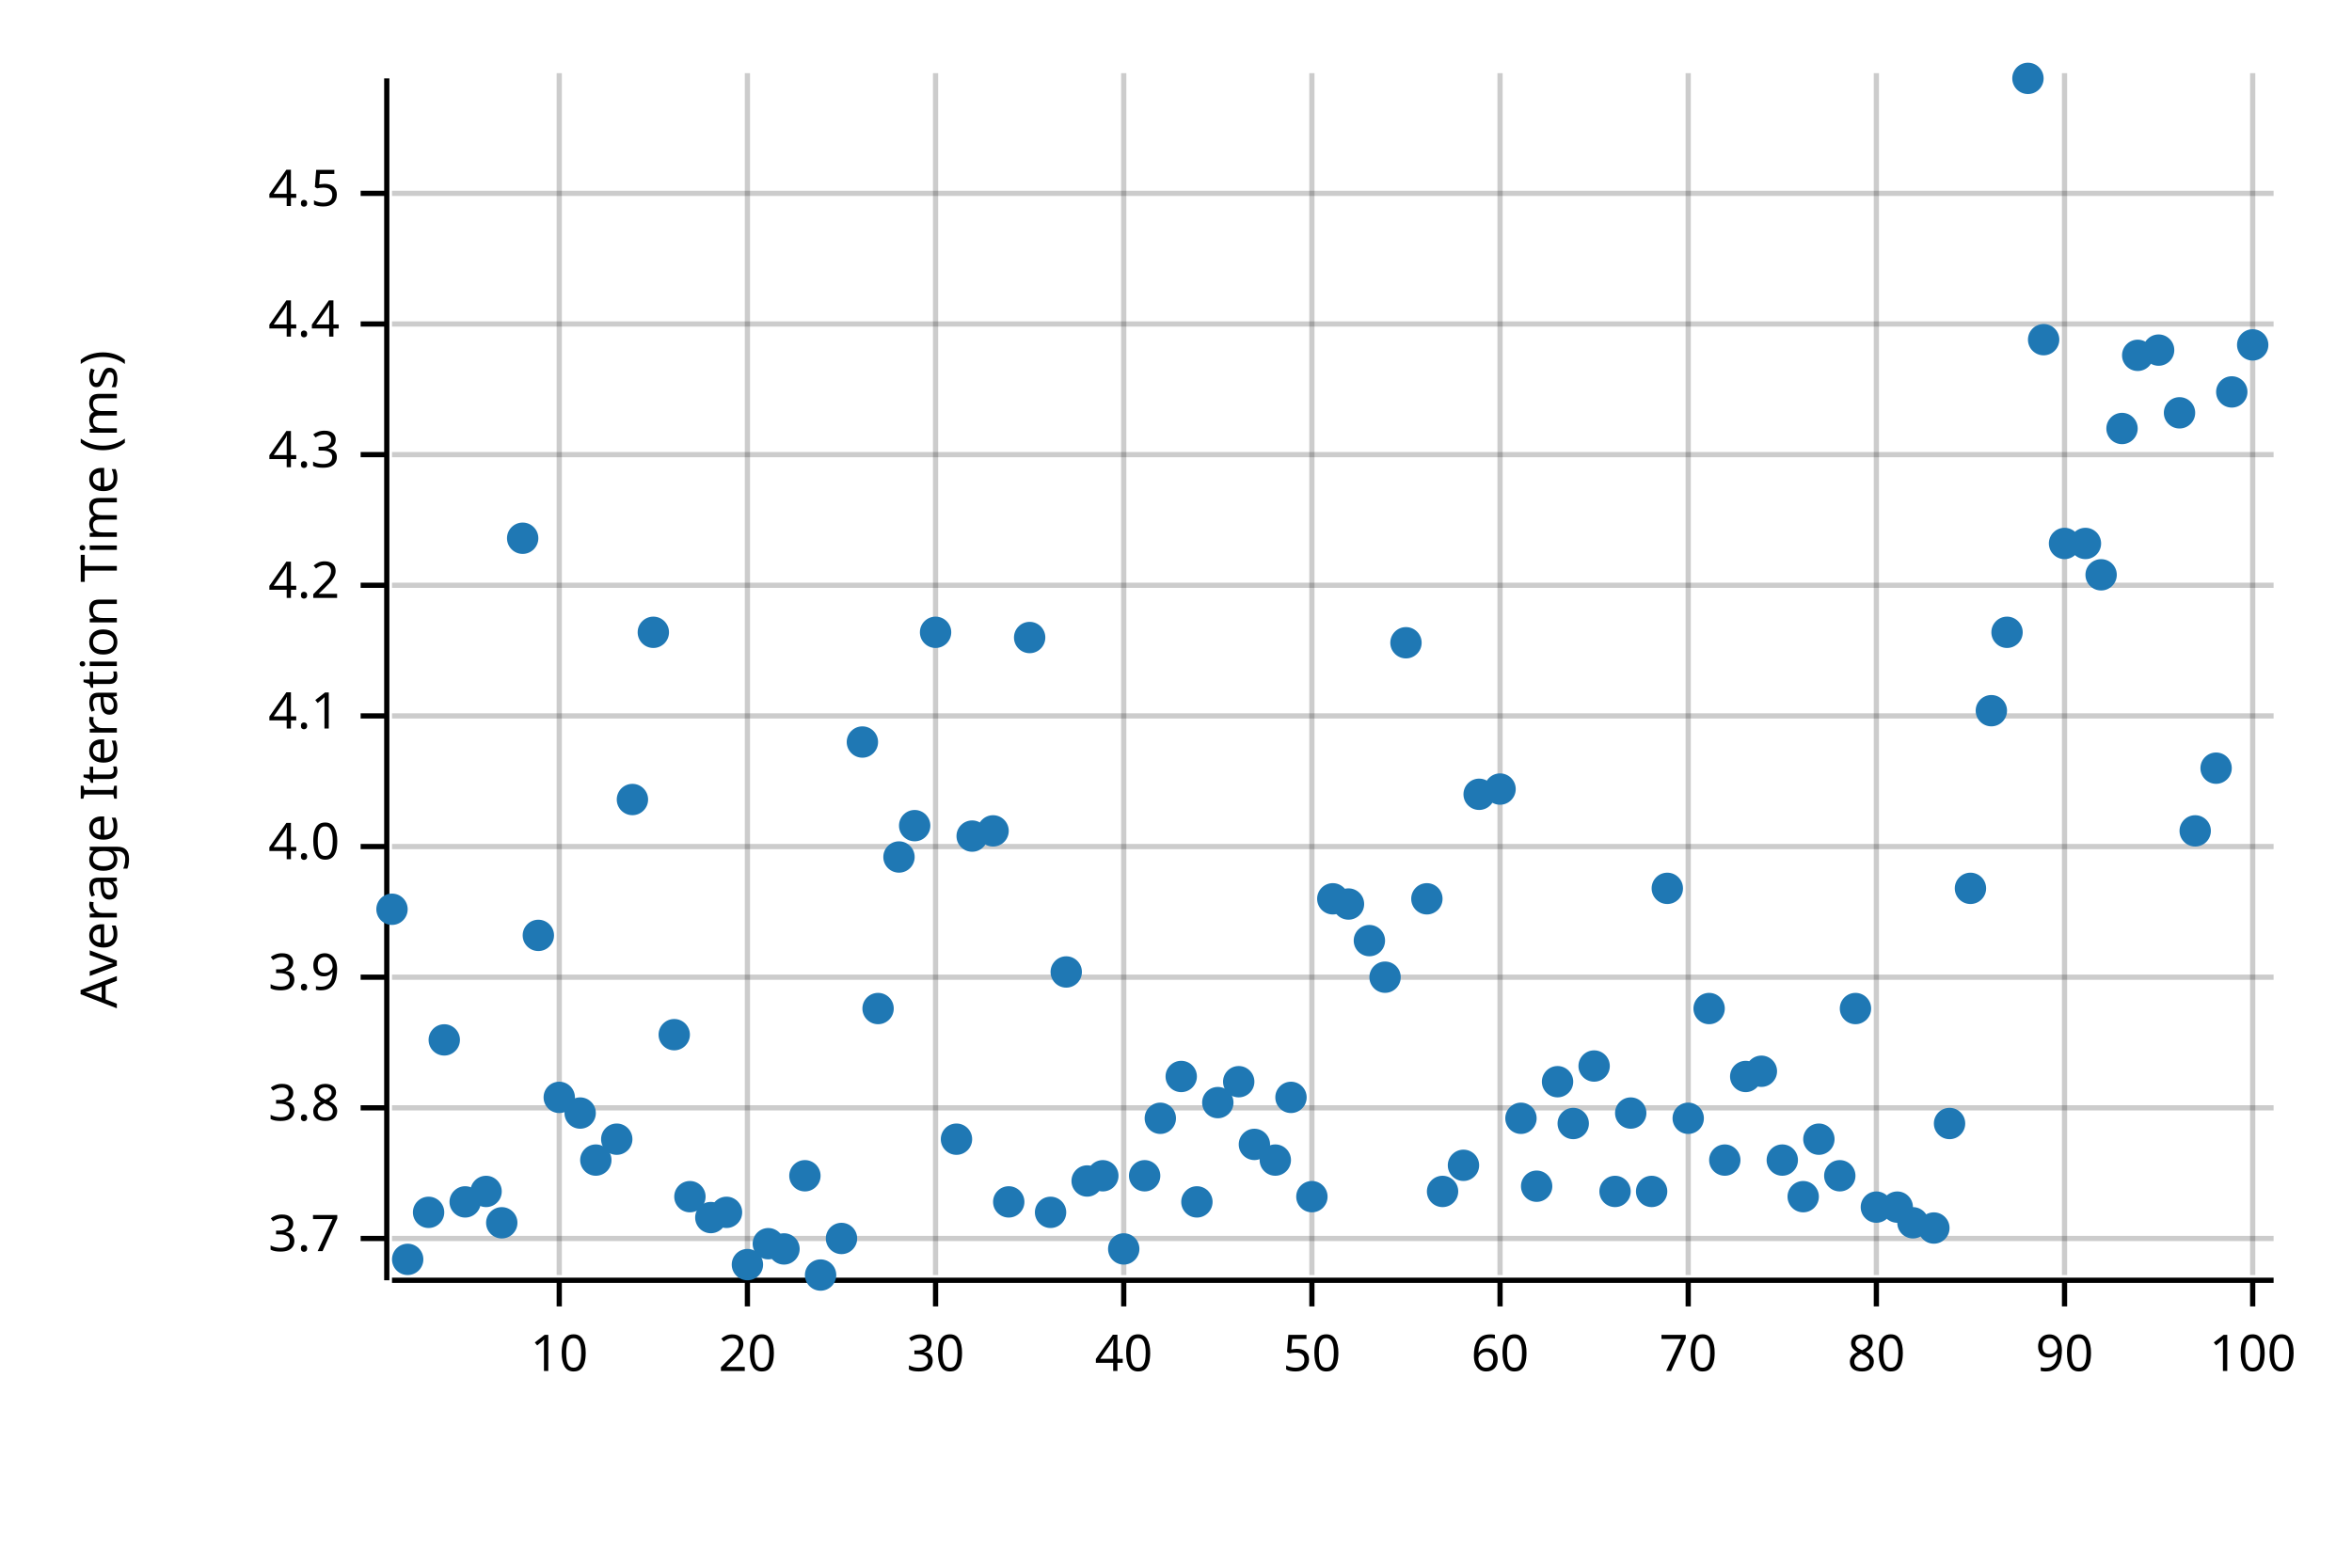
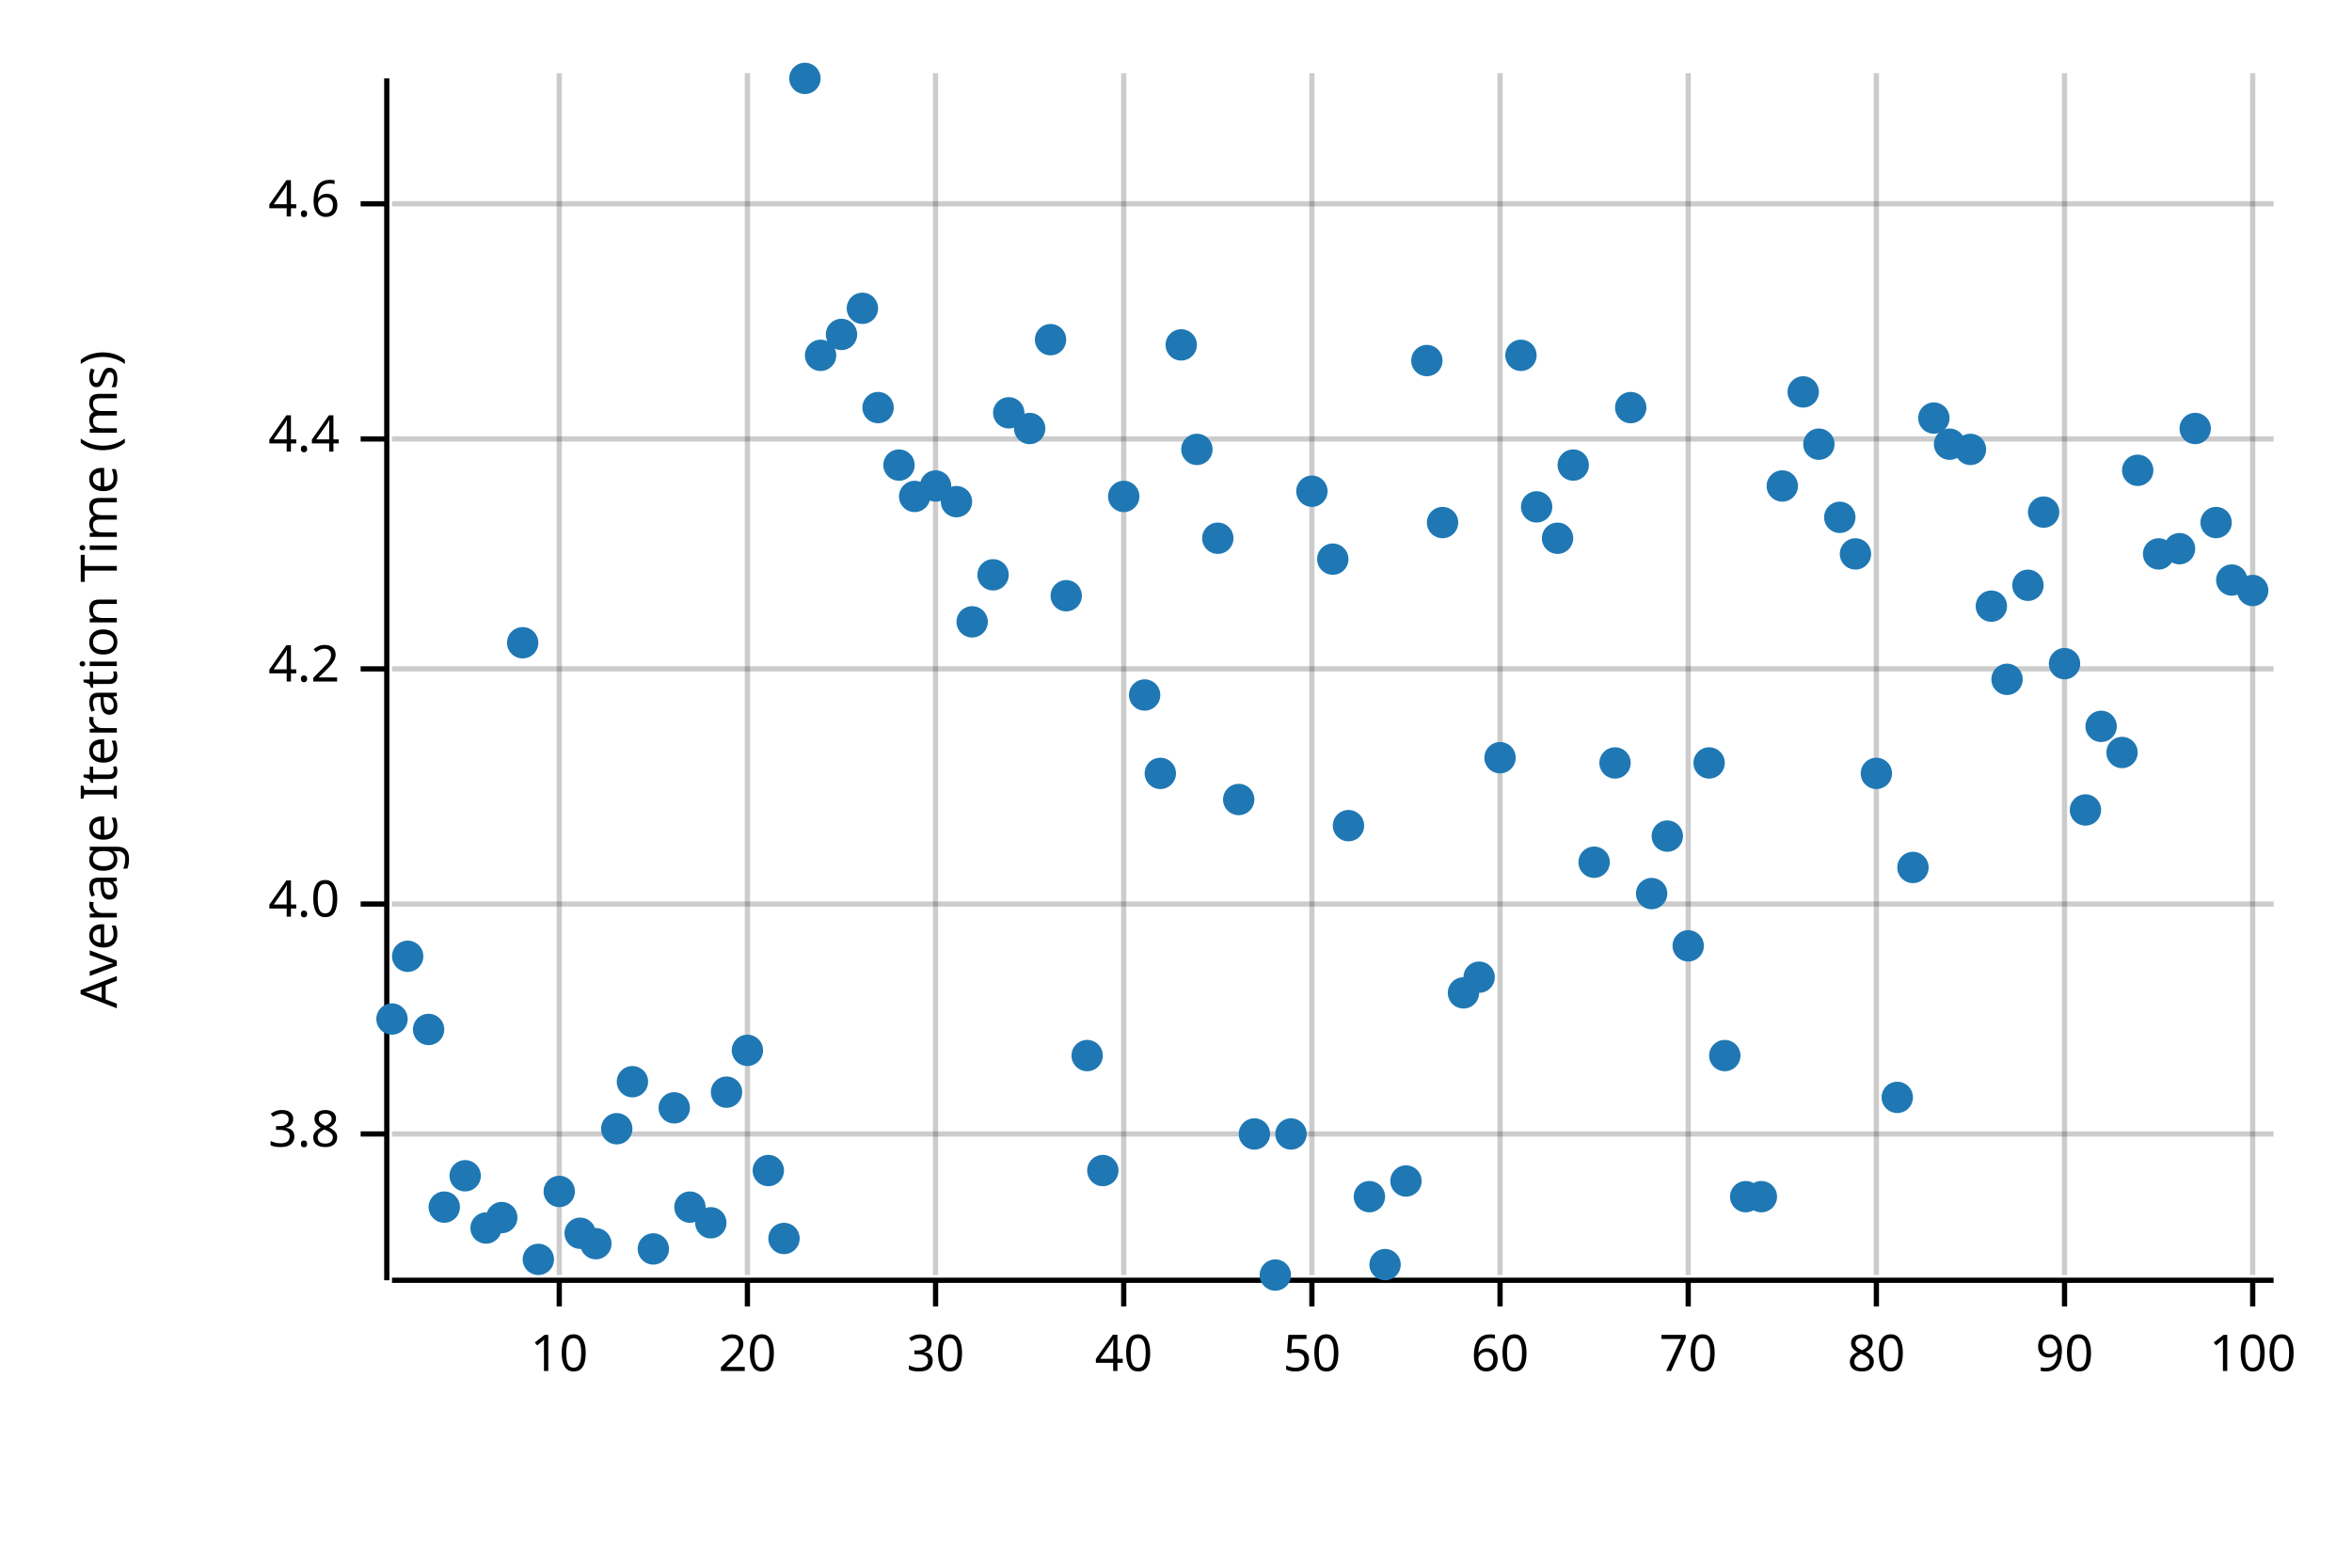
<svg xmlns="http://www.w3.org/2000/svg" width="450" height="300" viewBox="0 0 450 300">
  <text x="15" y="130" dy="0.76em" text-anchor="middle" font-family="sans-serif" font-size="9.677" opacity="1" fill="#000000" transform="rotate(270, 15, 130)">
Average Iteration Time (ms)
</text>
  <line opacity="0.2" stroke="#000000" stroke-width="1" x1="107" y1="244" x2="107" y2="14" />
  <line opacity="0.2" stroke="#000000" stroke-width="1" x1="143" y1="244" x2="143" y2="14" />
  <line opacity="0.2" stroke="#000000" stroke-width="1" x1="179" y1="244" x2="179" y2="14" />
  <line opacity="0.2" stroke="#000000" stroke-width="1" x1="215" y1="244" x2="215" y2="14" />
  <line opacity="0.2" stroke="#000000" stroke-width="1" x1="251" y1="244" x2="251" y2="14" />
  <line opacity="0.2" stroke="#000000" stroke-width="1" x1="287" y1="244" x2="287" y2="14" />
  <line opacity="0.2" stroke="#000000" stroke-width="1" x1="323" y1="244" x2="323" y2="14" />
  <line opacity="0.2" stroke="#000000" stroke-width="1" x1="359" y1="244" x2="359" y2="14" />
  <line opacity="0.2" stroke="#000000" stroke-width="1" x1="395" y1="244" x2="395" y2="14" />
  <line opacity="0.2" stroke="#000000" stroke-width="1" x1="431" y1="244" x2="431" y2="14" />
-   <line opacity="0.2" stroke="#000000" stroke-width="1" x1="75" y1="237" x2="435" y2="237" />
-   <line opacity="0.2" stroke="#000000" stroke-width="1" x1="75" y1="212" x2="435" y2="212" />
-   <line opacity="0.2" stroke="#000000" stroke-width="1" x1="75" y1="187" x2="435" y2="187" />
-   <line opacity="0.2" stroke="#000000" stroke-width="1" x1="75" y1="162" x2="435" y2="162" />
-   <line opacity="0.2" stroke="#000000" stroke-width="1" x1="75" y1="137" x2="435" y2="137" />
-   <line opacity="0.2" stroke="#000000" stroke-width="1" x1="75" y1="112" x2="435" y2="112" />
-   <line opacity="0.2" stroke="#000000" stroke-width="1" x1="75" y1="87" x2="435" y2="87" />
-   <line opacity="0.2" stroke="#000000" stroke-width="1" x1="75" y1="62" x2="435" y2="62" />
-   <line opacity="0.2" stroke="#000000" stroke-width="1" x1="75" y1="37" x2="435" y2="37" />
+   <line opacity="0.2" stroke="#000000" stroke-width="1" x1="75" y1="217" x2="435" y2="217" />
+   <line opacity="0.2" stroke="#000000" stroke-width="1" x1="75" y1="173" x2="435" y2="173" />
+   <line opacity="0.2" stroke="#000000" stroke-width="1" x1="75" y1="128" x2="435" y2="128" />
+   <line opacity="0.2" stroke="#000000" stroke-width="1" x1="75" y1="84" x2="435" y2="84" />
+   <line opacity="0.2" stroke="#000000" stroke-width="1" x1="75" y1="39" x2="435" y2="39" />
  <polyline fill="none" opacity="1" stroke="#000000" stroke-width="1" points="74,15 74,245 " />
-   <text x="65" y="237" dy="0.5ex" text-anchor="end" font-family="sans-serif" font-size="9.677" opacity="1" fill="#000000">
- 3.7
- </text>
-   <polyline fill="none" opacity="1" stroke="#000000" stroke-width="1" points="69,237 74,237 " />
-   <text x="65" y="212" dy="0.5ex" text-anchor="end" font-family="sans-serif" font-size="9.677" opacity="1" fill="#000000">
+   <text x="65" y="217" dy="0.5ex" text-anchor="end" font-family="sans-serif" font-size="9.677" opacity="1" fill="#000000">
3.8
</text>
-   <polyline fill="none" opacity="1" stroke="#000000" stroke-width="1" points="69,212 74,212 " />
-   <text x="65" y="187" dy="0.5ex" text-anchor="end" font-family="sans-serif" font-size="9.677" opacity="1" fill="#000000">
- 3.9
- </text>
-   <polyline fill="none" opacity="1" stroke="#000000" stroke-width="1" points="69,187 74,187 " />
-   <text x="65" y="162" dy="0.5ex" text-anchor="end" font-family="sans-serif" font-size="9.677" opacity="1" fill="#000000">
+   <polyline fill="none" opacity="1" stroke="#000000" stroke-width="1" points="69,217 74,217 " />
+   <text x="65" y="173" dy="0.5ex" text-anchor="end" font-family="sans-serif" font-size="9.677" opacity="1" fill="#000000">
4.0
</text>
-   <polyline fill="none" opacity="1" stroke="#000000" stroke-width="1" points="69,162 74,162 " />
-   <text x="65" y="137" dy="0.5ex" text-anchor="end" font-family="sans-serif" font-size="9.677" opacity="1" fill="#000000">
- 4.1
- </text>
-   <polyline fill="none" opacity="1" stroke="#000000" stroke-width="1" points="69,137 74,137 " />
-   <text x="65" y="112" dy="0.5ex" text-anchor="end" font-family="sans-serif" font-size="9.677" opacity="1" fill="#000000">
+   <polyline fill="none" opacity="1" stroke="#000000" stroke-width="1" points="69,173 74,173 " />
+   <text x="65" y="128" dy="0.5ex" text-anchor="end" font-family="sans-serif" font-size="9.677" opacity="1" fill="#000000">
4.2
</text>
-   <polyline fill="none" opacity="1" stroke="#000000" stroke-width="1" points="69,112 74,112 " />
-   <text x="65" y="87" dy="0.5ex" text-anchor="end" font-family="sans-serif" font-size="9.677" opacity="1" fill="#000000">
- 4.3
- </text>
-   <polyline fill="none" opacity="1" stroke="#000000" stroke-width="1" points="69,87 74,87 " />
-   <text x="65" y="62" dy="0.5ex" text-anchor="end" font-family="sans-serif" font-size="9.677" opacity="1" fill="#000000">
+   <polyline fill="none" opacity="1" stroke="#000000" stroke-width="1" points="69,128 74,128 " />
+   <text x="65" y="84" dy="0.5ex" text-anchor="end" font-family="sans-serif" font-size="9.677" opacity="1" fill="#000000">
4.4
</text>
-   <polyline fill="none" opacity="1" stroke="#000000" stroke-width="1" points="69,62 74,62 " />
-   <text x="65" y="37" dy="0.5ex" text-anchor="end" font-family="sans-serif" font-size="9.677" opacity="1" fill="#000000">
- 4.5
+   <polyline fill="none" opacity="1" stroke="#000000" stroke-width="1" points="69,84 74,84 " />
+   <text x="65" y="39" dy="0.5ex" text-anchor="end" font-family="sans-serif" font-size="9.677" opacity="1" fill="#000000">
+ 4.6
</text>
-   <polyline fill="none" opacity="1" stroke="#000000" stroke-width="1" points="69,37 74,37 " />
+   <polyline fill="none" opacity="1" stroke="#000000" stroke-width="1" points="69,39 74,39 " />
  <polyline fill="none" opacity="1" stroke="#000000" stroke-width="1" points="75,245 435,245 " />
  <text x="107" y="255" dy="0.76em" text-anchor="middle" font-family="sans-serif" font-size="9.677" opacity="1" fill="#000000">
10
</text>
  <polyline fill="none" opacity="1" stroke="#000000" stroke-width="1" points="107,245 107,250 " />
  <text x="143" y="255" dy="0.76em" text-anchor="middle" font-family="sans-serif" font-size="9.677" opacity="1" fill="#000000">
20
</text>
  <polyline fill="none" opacity="1" stroke="#000000" stroke-width="1" points="143,245 143,250 " />
  <text x="179" y="255" dy="0.76em" text-anchor="middle" font-family="sans-serif" font-size="9.677" opacity="1" fill="#000000">
30
</text>
  <polyline fill="none" opacity="1" stroke="#000000" stroke-width="1" points="179,245 179,250 " />
  <text x="215" y="255" dy="0.76em" text-anchor="middle" font-family="sans-serif" font-size="9.677" opacity="1" fill="#000000">
40
</text>
  <polyline fill="none" opacity="1" stroke="#000000" stroke-width="1" points="215,245 215,250 " />
  <text x="251" y="255" dy="0.76em" text-anchor="middle" font-family="sans-serif" font-size="9.677" opacity="1" fill="#000000">
50
</text>
  <polyline fill="none" opacity="1" stroke="#000000" stroke-width="1" points="251,245 251,250 " />
  <text x="287" y="255" dy="0.76em" text-anchor="middle" font-family="sans-serif" font-size="9.677" opacity="1" fill="#000000">
60
</text>
  <polyline fill="none" opacity="1" stroke="#000000" stroke-width="1" points="287,245 287,250 " />
  <text x="323" y="255" dy="0.76em" text-anchor="middle" font-family="sans-serif" font-size="9.677" opacity="1" fill="#000000">
70
</text>
  <polyline fill="none" opacity="1" stroke="#000000" stroke-width="1" points="323,245 323,250 " />
  <text x="359" y="255" dy="0.76em" text-anchor="middle" font-family="sans-serif" font-size="9.677" opacity="1" fill="#000000">
80
</text>
  <polyline fill="none" opacity="1" stroke="#000000" stroke-width="1" points="359,245 359,250 " />
  <text x="395" y="255" dy="0.76em" text-anchor="middle" font-family="sans-serif" font-size="9.677" opacity="1" fill="#000000">
90
</text>
  <polyline fill="none" opacity="1" stroke="#000000" stroke-width="1" points="395,245 395,250 " />
  <text x="431" y="255" dy="0.76em" text-anchor="middle" font-family="sans-serif" font-size="9.677" opacity="1" fill="#000000">
100
</text>
  <polyline fill="none" opacity="1" stroke="#000000" stroke-width="1" points="431,245 431,250 " />
-   <circle cx="75" cy="174" r="3" opacity="1" fill="#1F78B4" stroke="none" stroke-width="1" />
-   <circle cx="78" cy="241" r="3" opacity="1" fill="#1F78B4" stroke="none" stroke-width="1" />
-   <circle cx="82" cy="232" r="3" opacity="1" fill="#1F78B4" stroke="none" stroke-width="1" />
-   <circle cx="85" cy="199" r="3" opacity="1" fill="#1F78B4" stroke="none" stroke-width="1" />
-   <circle cx="89" cy="230" r="3" opacity="1" fill="#1F78B4" stroke="none" stroke-width="1" />
-   <circle cx="93" cy="228" r="3" opacity="1" fill="#1F78B4" stroke="none" stroke-width="1" />
-   <circle cx="96" cy="234" r="3" opacity="1" fill="#1F78B4" stroke="none" stroke-width="1" />
-   <circle cx="100" cy="103" r="3" opacity="1" fill="#1F78B4" stroke="none" stroke-width="1" />
-   <circle cx="103" cy="179" r="3" opacity="1" fill="#1F78B4" stroke="none" stroke-width="1" />
-   <circle cx="107" cy="210" r="3" opacity="1" fill="#1F78B4" stroke="none" stroke-width="1" />
-   <circle cx="111" cy="213" r="3" opacity="1" fill="#1F78B4" stroke="none" stroke-width="1" />
-   <circle cx="114" cy="222" r="3" opacity="1" fill="#1F78B4" stroke="none" stroke-width="1" />
-   <circle cx="118" cy="218" r="3" opacity="1" fill="#1F78B4" stroke="none" stroke-width="1" />
-   <circle cx="121" cy="153" r="3" opacity="1" fill="#1F78B4" stroke="none" stroke-width="1" />
-   <circle cx="125" cy="121" r="3" opacity="1" fill="#1F78B4" stroke="none" stroke-width="1" />
-   <circle cx="129" cy="198" r="3" opacity="1" fill="#1F78B4" stroke="none" stroke-width="1" />
-   <circle cx="132" cy="229" r="3" opacity="1" fill="#1F78B4" stroke="none" stroke-width="1" />
-   <circle cx="136" cy="233" r="3" opacity="1" fill="#1F78B4" stroke="none" stroke-width="1" />
-   <circle cx="139" cy="232" r="3" opacity="1" fill="#1F78B4" stroke="none" stroke-width="1" />
-   <circle cx="143" cy="242" r="3" opacity="1" fill="#1F78B4" stroke="none" stroke-width="1" />
-   <circle cx="147" cy="238" r="3" opacity="1" fill="#1F78B4" stroke="none" stroke-width="1" />
-   <circle cx="150" cy="239" r="3" opacity="1" fill="#1F78B4" stroke="none" stroke-width="1" />
-   <circle cx="154" cy="225" r="3" opacity="1" fill="#1F78B4" stroke="none" stroke-width="1" />
-   <circle cx="157" cy="244" r="3" opacity="1" fill="#1F78B4" stroke="none" stroke-width="1" />
-   <circle cx="161" cy="237" r="3" opacity="1" fill="#1F78B4" stroke="none" stroke-width="1" />
-   <circle cx="165" cy="142" r="3" opacity="1" fill="#1F78B4" stroke="none" stroke-width="1" />
-   <circle cx="168" cy="193" r="3" opacity="1" fill="#1F78B4" stroke="none" stroke-width="1" />
-   <circle cx="172" cy="164" r="3" opacity="1" fill="#1F78B4" stroke="none" stroke-width="1" />
-   <circle cx="175" cy="158" r="3" opacity="1" fill="#1F78B4" stroke="none" stroke-width="1" />
-   <circle cx="179" cy="121" r="3" opacity="1" fill="#1F78B4" stroke="none" stroke-width="1" />
-   <circle cx="183" cy="218" r="3" opacity="1" fill="#1F78B4" stroke="none" stroke-width="1" />
-   <circle cx="186" cy="160" r="3" opacity="1" fill="#1F78B4" stroke="none" stroke-width="1" />
-   <circle cx="190" cy="159" r="3" opacity="1" fill="#1F78B4" stroke="none" stroke-width="1" />
-   <circle cx="193" cy="230" r="3" opacity="1" fill="#1F78B4" stroke="none" stroke-width="1" />
-   <circle cx="197" cy="122" r="3" opacity="1" fill="#1F78B4" stroke="none" stroke-width="1" />
-   <circle cx="201" cy="232" r="3" opacity="1" fill="#1F78B4" stroke="none" stroke-width="1" />
-   <circle cx="204" cy="186" r="3" opacity="1" fill="#1F78B4" stroke="none" stroke-width="1" />
-   <circle cx="208" cy="226" r="3" opacity="1" fill="#1F78B4" stroke="none" stroke-width="1" />
-   <circle cx="211" cy="225" r="3" opacity="1" fill="#1F78B4" stroke="none" stroke-width="1" />
-   <circle cx="215" cy="239" r="3" opacity="1" fill="#1F78B4" stroke="none" stroke-width="1" />
-   <circle cx="219" cy="225" r="3" opacity="1" fill="#1F78B4" stroke="none" stroke-width="1" />
-   <circle cx="222" cy="214" r="3" opacity="1" fill="#1F78B4" stroke="none" stroke-width="1" />
-   <circle cx="226" cy="206" r="3" opacity="1" fill="#1F78B4" stroke="none" stroke-width="1" />
-   <circle cx="229" cy="230" r="3" opacity="1" fill="#1F78B4" stroke="none" stroke-width="1" />
-   <circle cx="233" cy="211" r="3" opacity="1" fill="#1F78B4" stroke="none" stroke-width="1" />
-   <circle cx="237" cy="207" r="3" opacity="1" fill="#1F78B4" stroke="none" stroke-width="1" />
-   <circle cx="240" cy="219" r="3" opacity="1" fill="#1F78B4" stroke="none" stroke-width="1" />
-   <circle cx="244" cy="222" r="3" opacity="1" fill="#1F78B4" stroke="none" stroke-width="1" />
-   <circle cx="247" cy="210" r="3" opacity="1" fill="#1F78B4" stroke="none" stroke-width="1" />
-   <circle cx="251" cy="229" r="3" opacity="1" fill="#1F78B4" stroke="none" stroke-width="1" />
-   <circle cx="255" cy="172" r="3" opacity="1" fill="#1F78B4" stroke="none" stroke-width="1" />
-   <circle cx="258" cy="173" r="3" opacity="1" fill="#1F78B4" stroke="none" stroke-width="1" />
-   <circle cx="262" cy="180" r="3" opacity="1" fill="#1F78B4" stroke="none" stroke-width="1" />
-   <circle cx="265" cy="187" r="3" opacity="1" fill="#1F78B4" stroke="none" stroke-width="1" />
-   <circle cx="269" cy="123" r="3" opacity="1" fill="#1F78B4" stroke="none" stroke-width="1" />
-   <circle cx="273" cy="172" r="3" opacity="1" fill="#1F78B4" stroke="none" stroke-width="1" />
-   <circle cx="276" cy="228" r="3" opacity="1" fill="#1F78B4" stroke="none" stroke-width="1" />
-   <circle cx="280" cy="223" r="3" opacity="1" fill="#1F78B4" stroke="none" stroke-width="1" />
-   <circle cx="283" cy="152" r="3" opacity="1" fill="#1F78B4" stroke="none" stroke-width="1" />
-   <circle cx="287" cy="151" r="3" opacity="1" fill="#1F78B4" stroke="none" stroke-width="1" />
-   <circle cx="291" cy="214" r="3" opacity="1" fill="#1F78B4" stroke="none" stroke-width="1" />
-   <circle cx="294" cy="227" r="3" opacity="1" fill="#1F78B4" stroke="none" stroke-width="1" />
-   <circle cx="298" cy="207" r="3" opacity="1" fill="#1F78B4" stroke="none" stroke-width="1" />
-   <circle cx="301" cy="215" r="3" opacity="1" fill="#1F78B4" stroke="none" stroke-width="1" />
-   <circle cx="305" cy="204" r="3" opacity="1" fill="#1F78B4" stroke="none" stroke-width="1" />
-   <circle cx="309" cy="228" r="3" opacity="1" fill="#1F78B4" stroke="none" stroke-width="1" />
-   <circle cx="312" cy="213" r="3" opacity="1" fill="#1F78B4" stroke="none" stroke-width="1" />
-   <circle cx="316" cy="228" r="3" opacity="1" fill="#1F78B4" stroke="none" stroke-width="1" />
-   <circle cx="319" cy="170" r="3" opacity="1" fill="#1F78B4" stroke="none" stroke-width="1" />
-   <circle cx="323" cy="214" r="3" opacity="1" fill="#1F78B4" stroke="none" stroke-width="1" />
-   <circle cx="327" cy="193" r="3" opacity="1" fill="#1F78B4" stroke="none" stroke-width="1" />
-   <circle cx="330" cy="222" r="3" opacity="1" fill="#1F78B4" stroke="none" stroke-width="1" />
-   <circle cx="334" cy="206" r="3" opacity="1" fill="#1F78B4" stroke="none" stroke-width="1" />
-   <circle cx="337" cy="205" r="3" opacity="1" fill="#1F78B4" stroke="none" stroke-width="1" />
-   <circle cx="341" cy="222" r="3" opacity="1" fill="#1F78B4" stroke="none" stroke-width="1" />
-   <circle cx="345" cy="229" r="3" opacity="1" fill="#1F78B4" stroke="none" stroke-width="1" />
-   <circle cx="348" cy="218" r="3" opacity="1" fill="#1F78B4" stroke="none" stroke-width="1" />
-   <circle cx="352" cy="225" r="3" opacity="1" fill="#1F78B4" stroke="none" stroke-width="1" />
-   <circle cx="355" cy="193" r="3" opacity="1" fill="#1F78B4" stroke="none" stroke-width="1" />
-   <circle cx="359" cy="231" r="3" opacity="1" fill="#1F78B4" stroke="none" stroke-width="1" />
-   <circle cx="363" cy="231" r="3" opacity="1" fill="#1F78B4" stroke="none" stroke-width="1" />
-   <circle cx="366" cy="234" r="3" opacity="1" fill="#1F78B4" stroke="none" stroke-width="1" />
-   <circle cx="370" cy="235" r="3" opacity="1" fill="#1F78B4" stroke="none" stroke-width="1" />
-   <circle cx="373" cy="215" r="3" opacity="1" fill="#1F78B4" stroke="none" stroke-width="1" />
-   <circle cx="377" cy="170" r="3" opacity="1" fill="#1F78B4" stroke="none" stroke-width="1" />
-   <circle cx="381" cy="136" r="3" opacity="1" fill="#1F78B4" stroke="none" stroke-width="1" />
-   <circle cx="384" cy="121" r="3" opacity="1" fill="#1F78B4" stroke="none" stroke-width="1" />
-   <circle cx="388" cy="15" r="3" opacity="1" fill="#1F78B4" stroke="none" stroke-width="1" />
-   <circle cx="391" cy="65" r="3" opacity="1" fill="#1F78B4" stroke="none" stroke-width="1" />
-   <circle cx="395" cy="104" r="3" opacity="1" fill="#1F78B4" stroke="none" stroke-width="1" />
-   <circle cx="399" cy="104" r="3" opacity="1" fill="#1F78B4" stroke="none" stroke-width="1" />
-   <circle cx="402" cy="110" r="3" opacity="1" fill="#1F78B4" stroke="none" stroke-width="1" />
-   <circle cx="406" cy="82" r="3" opacity="1" fill="#1F78B4" stroke="none" stroke-width="1" />
-   <circle cx="409" cy="68" r="3" opacity="1" fill="#1F78B4" stroke="none" stroke-width="1" />
-   <circle cx="413" cy="67" r="3" opacity="1" fill="#1F78B4" stroke="none" stroke-width="1" />
-   <circle cx="417" cy="79" r="3" opacity="1" fill="#1F78B4" stroke="none" stroke-width="1" />
-   <circle cx="420" cy="159" r="3" opacity="1" fill="#1F78B4" stroke="none" stroke-width="1" />
-   <circle cx="424" cy="147" r="3" opacity="1" fill="#1F78B4" stroke="none" stroke-width="1" />
-   <circle cx="427" cy="75" r="3" opacity="1" fill="#1F78B4" stroke="none" stroke-width="1" />
-   <circle cx="431" cy="66" r="3" opacity="1" fill="#1F78B4" stroke="none" stroke-width="1" />
+   <circle cx="75" cy="195" r="3" opacity="1" fill="#1F78B4" stroke="none" stroke-width="1" />
+   <circle cx="78" cy="183" r="3" opacity="1" fill="#1F78B4" stroke="none" stroke-width="1" />
+   <circle cx="82" cy="197" r="3" opacity="1" fill="#1F78B4" stroke="none" stroke-width="1" />
+   <circle cx="85" cy="231" r="3" opacity="1" fill="#1F78B4" stroke="none" stroke-width="1" />
+   <circle cx="89" cy="225" r="3" opacity="1" fill="#1F78B4" stroke="none" stroke-width="1" />
+   <circle cx="93" cy="235" r="3" opacity="1" fill="#1F78B4" stroke="none" stroke-width="1" />
+   <circle cx="96" cy="233" r="3" opacity="1" fill="#1F78B4" stroke="none" stroke-width="1" />
+   <circle cx="100" cy="123" r="3" opacity="1" fill="#1F78B4" stroke="none" stroke-width="1" />
+   <circle cx="103" cy="241" r="3" opacity="1" fill="#1F78B4" stroke="none" stroke-width="1" />
+   <circle cx="107" cy="228" r="3" opacity="1" fill="#1F78B4" stroke="none" stroke-width="1" />
+   <circle cx="111" cy="236" r="3" opacity="1" fill="#1F78B4" stroke="none" stroke-width="1" />
+   <circle cx="114" cy="238" r="3" opacity="1" fill="#1F78B4" stroke="none" stroke-width="1" />
+   <circle cx="118" cy="216" r="3" opacity="1" fill="#1F78B4" stroke="none" stroke-width="1" />
+   <circle cx="121" cy="207" r="3" opacity="1" fill="#1F78B4" stroke="none" stroke-width="1" />
+   <circle cx="125" cy="239" r="3" opacity="1" fill="#1F78B4" stroke="none" stroke-width="1" />
+   <circle cx="129" cy="212" r="3" opacity="1" fill="#1F78B4" stroke="none" stroke-width="1" />
+   <circle cx="132" cy="231" r="3" opacity="1" fill="#1F78B4" stroke="none" stroke-width="1" />
+   <circle cx="136" cy="234" r="3" opacity="1" fill="#1F78B4" stroke="none" stroke-width="1" />
+   <circle cx="139" cy="209" r="3" opacity="1" fill="#1F78B4" stroke="none" stroke-width="1" />
+   <circle cx="143" cy="201" r="3" opacity="1" fill="#1F78B4" stroke="none" stroke-width="1" />
+   <circle cx="147" cy="224" r="3" opacity="1" fill="#1F78B4" stroke="none" stroke-width="1" />
+   <circle cx="150" cy="237" r="3" opacity="1" fill="#1F78B4" stroke="none" stroke-width="1" />
+   <circle cx="154" cy="15" r="3" opacity="1" fill="#1F78B4" stroke="none" stroke-width="1" />
+   <circle cx="157" cy="68" r="3" opacity="1" fill="#1F78B4" stroke="none" stroke-width="1" />
+   <circle cx="161" cy="64" r="3" opacity="1" fill="#1F78B4" stroke="none" stroke-width="1" />
+   <circle cx="165" cy="59" r="3" opacity="1" fill="#1F78B4" stroke="none" stroke-width="1" />
+   <circle cx="168" cy="78" r="3" opacity="1" fill="#1F78B4" stroke="none" stroke-width="1" />
+   <circle cx="172" cy="89" r="3" opacity="1" fill="#1F78B4" stroke="none" stroke-width="1" />
+   <circle cx="175" cy="95" r="3" opacity="1" fill="#1F78B4" stroke="none" stroke-width="1" />
+   <circle cx="179" cy="93" r="3" opacity="1" fill="#1F78B4" stroke="none" stroke-width="1" />
+   <circle cx="183" cy="96" r="3" opacity="1" fill="#1F78B4" stroke="none" stroke-width="1" />
+   <circle cx="186" cy="119" r="3" opacity="1" fill="#1F78B4" stroke="none" stroke-width="1" />
+   <circle cx="190" cy="110" r="3" opacity="1" fill="#1F78B4" stroke="none" stroke-width="1" />
+   <circle cx="193" cy="79" r="3" opacity="1" fill="#1F78B4" stroke="none" stroke-width="1" />
+   <circle cx="197" cy="82" r="3" opacity="1" fill="#1F78B4" stroke="none" stroke-width="1" />
+   <circle cx="201" cy="65" r="3" opacity="1" fill="#1F78B4" stroke="none" stroke-width="1" />
+   <circle cx="204" cy="114" r="3" opacity="1" fill="#1F78B4" stroke="none" stroke-width="1" />
+   <circle cx="208" cy="202" r="3" opacity="1" fill="#1F78B4" stroke="none" stroke-width="1" />
+   <circle cx="211" cy="224" r="3" opacity="1" fill="#1F78B4" stroke="none" stroke-width="1" />
+   <circle cx="215" cy="95" r="3" opacity="1" fill="#1F78B4" stroke="none" stroke-width="1" />
+   <circle cx="219" cy="133" r="3" opacity="1" fill="#1F78B4" stroke="none" stroke-width="1" />
+   <circle cx="222" cy="148" r="3" opacity="1" fill="#1F78B4" stroke="none" stroke-width="1" />
+   <circle cx="226" cy="66" r="3" opacity="1" fill="#1F78B4" stroke="none" stroke-width="1" />
+   <circle cx="229" cy="86" r="3" opacity="1" fill="#1F78B4" stroke="none" stroke-width="1" />
+   <circle cx="233" cy="103" r="3" opacity="1" fill="#1F78B4" stroke="none" stroke-width="1" />
+   <circle cx="237" cy="153" r="3" opacity="1" fill="#1F78B4" stroke="none" stroke-width="1" />
+   <circle cx="240" cy="217" r="3" opacity="1" fill="#1F78B4" stroke="none" stroke-width="1" />
+   <circle cx="244" cy="244" r="3" opacity="1" fill="#1F78B4" stroke="none" stroke-width="1" />
+   <circle cx="247" cy="217" r="3" opacity="1" fill="#1F78B4" stroke="none" stroke-width="1" />
+   <circle cx="251" cy="94" r="3" opacity="1" fill="#1F78B4" stroke="none" stroke-width="1" />
+   <circle cx="255" cy="107" r="3" opacity="1" fill="#1F78B4" stroke="none" stroke-width="1" />
+   <circle cx="258" cy="158" r="3" opacity="1" fill="#1F78B4" stroke="none" stroke-width="1" />
+   <circle cx="262" cy="229" r="3" opacity="1" fill="#1F78B4" stroke="none" stroke-width="1" />
+   <circle cx="265" cy="242" r="3" opacity="1" fill="#1F78B4" stroke="none" stroke-width="1" />
+   <circle cx="269" cy="226" r="3" opacity="1" fill="#1F78B4" stroke="none" stroke-width="1" />
+   <circle cx="273" cy="69" r="3" opacity="1" fill="#1F78B4" stroke="none" stroke-width="1" />
+   <circle cx="276" cy="100" r="3" opacity="1" fill="#1F78B4" stroke="none" stroke-width="1" />
+   <circle cx="280" cy="190" r="3" opacity="1" fill="#1F78B4" stroke="none" stroke-width="1" />
+   <circle cx="283" cy="187" r="3" opacity="1" fill="#1F78B4" stroke="none" stroke-width="1" />
+   <circle cx="287" cy="145" r="3" opacity="1" fill="#1F78B4" stroke="none" stroke-width="1" />
+   <circle cx="291" cy="68" r="3" opacity="1" fill="#1F78B4" stroke="none" stroke-width="1" />
+   <circle cx="294" cy="97" r="3" opacity="1" fill="#1F78B4" stroke="none" stroke-width="1" />
+   <circle cx="298" cy="103" r="3" opacity="1" fill="#1F78B4" stroke="none" stroke-width="1" />
+   <circle cx="301" cy="89" r="3" opacity="1" fill="#1F78B4" stroke="none" stroke-width="1" />
+   <circle cx="305" cy="165" r="3" opacity="1" fill="#1F78B4" stroke="none" stroke-width="1" />
+   <circle cx="309" cy="146" r="3" opacity="1" fill="#1F78B4" stroke="none" stroke-width="1" />
+   <circle cx="312" cy="78" r="3" opacity="1" fill="#1F78B4" stroke="none" stroke-width="1" />
+   <circle cx="316" cy="171" r="3" opacity="1" fill="#1F78B4" stroke="none" stroke-width="1" />
+   <circle cx="319" cy="160" r="3" opacity="1" fill="#1F78B4" stroke="none" stroke-width="1" />
+   <circle cx="323" cy="181" r="3" opacity="1" fill="#1F78B4" stroke="none" stroke-width="1" />
+   <circle cx="327" cy="146" r="3" opacity="1" fill="#1F78B4" stroke="none" stroke-width="1" />
+   <circle cx="330" cy="202" r="3" opacity="1" fill="#1F78B4" stroke="none" stroke-width="1" />
+   <circle cx="334" cy="229" r="3" opacity="1" fill="#1F78B4" stroke="none" stroke-width="1" />
+   <circle cx="337" cy="229" r="3" opacity="1" fill="#1F78B4" stroke="none" stroke-width="1" />
+   <circle cx="341" cy="93" r="3" opacity="1" fill="#1F78B4" stroke="none" stroke-width="1" />
+   <circle cx="345" cy="75" r="3" opacity="1" fill="#1F78B4" stroke="none" stroke-width="1" />
+   <circle cx="348" cy="85" r="3" opacity="1" fill="#1F78B4" stroke="none" stroke-width="1" />
+   <circle cx="352" cy="99" r="3" opacity="1" fill="#1F78B4" stroke="none" stroke-width="1" />
+   <circle cx="355" cy="106" r="3" opacity="1" fill="#1F78B4" stroke="none" stroke-width="1" />
+   <circle cx="359" cy="148" r="3" opacity="1" fill="#1F78B4" stroke="none" stroke-width="1" />
+   <circle cx="363" cy="210" r="3" opacity="1" fill="#1F78B4" stroke="none" stroke-width="1" />
+   <circle cx="366" cy="166" r="3" opacity="1" fill="#1F78B4" stroke="none" stroke-width="1" />
+   <circle cx="370" cy="80" r="3" opacity="1" fill="#1F78B4" stroke="none" stroke-width="1" />
+   <circle cx="373" cy="85" r="3" opacity="1" fill="#1F78B4" stroke="none" stroke-width="1" />
+   <circle cx="377" cy="86" r="3" opacity="1" fill="#1F78B4" stroke="none" stroke-width="1" />
+   <circle cx="381" cy="116" r="3" opacity="1" fill="#1F78B4" stroke="none" stroke-width="1" />
+   <circle cx="384" cy="130" r="3" opacity="1" fill="#1F78B4" stroke="none" stroke-width="1" />
+   <circle cx="388" cy="112" r="3" opacity="1" fill="#1F78B4" stroke="none" stroke-width="1" />
+   <circle cx="391" cy="98" r="3" opacity="1" fill="#1F78B4" stroke="none" stroke-width="1" />
+   <circle cx="395" cy="127" r="3" opacity="1" fill="#1F78B4" stroke="none" stroke-width="1" />
+   <circle cx="399" cy="155" r="3" opacity="1" fill="#1F78B4" stroke="none" stroke-width="1" />
+   <circle cx="402" cy="139" r="3" opacity="1" fill="#1F78B4" stroke="none" stroke-width="1" />
+   <circle cx="406" cy="144" r="3" opacity="1" fill="#1F78B4" stroke="none" stroke-width="1" />
+   <circle cx="409" cy="90" r="3" opacity="1" fill="#1F78B4" stroke="none" stroke-width="1" />
+   <circle cx="413" cy="106" r="3" opacity="1" fill="#1F78B4" stroke="none" stroke-width="1" />
+   <circle cx="417" cy="105" r="3" opacity="1" fill="#1F78B4" stroke="none" stroke-width="1" />
+   <circle cx="420" cy="82" r="3" opacity="1" fill="#1F78B4" stroke="none" stroke-width="1" />
+   <circle cx="424" cy="100" r="3" opacity="1" fill="#1F78B4" stroke="none" stroke-width="1" />
+   <circle cx="427" cy="111" r="3" opacity="1" fill="#1F78B4" stroke="none" stroke-width="1" />
+   <circle cx="431" cy="113" r="3" opacity="1" fill="#1F78B4" stroke="none" stroke-width="1" />
</svg>
